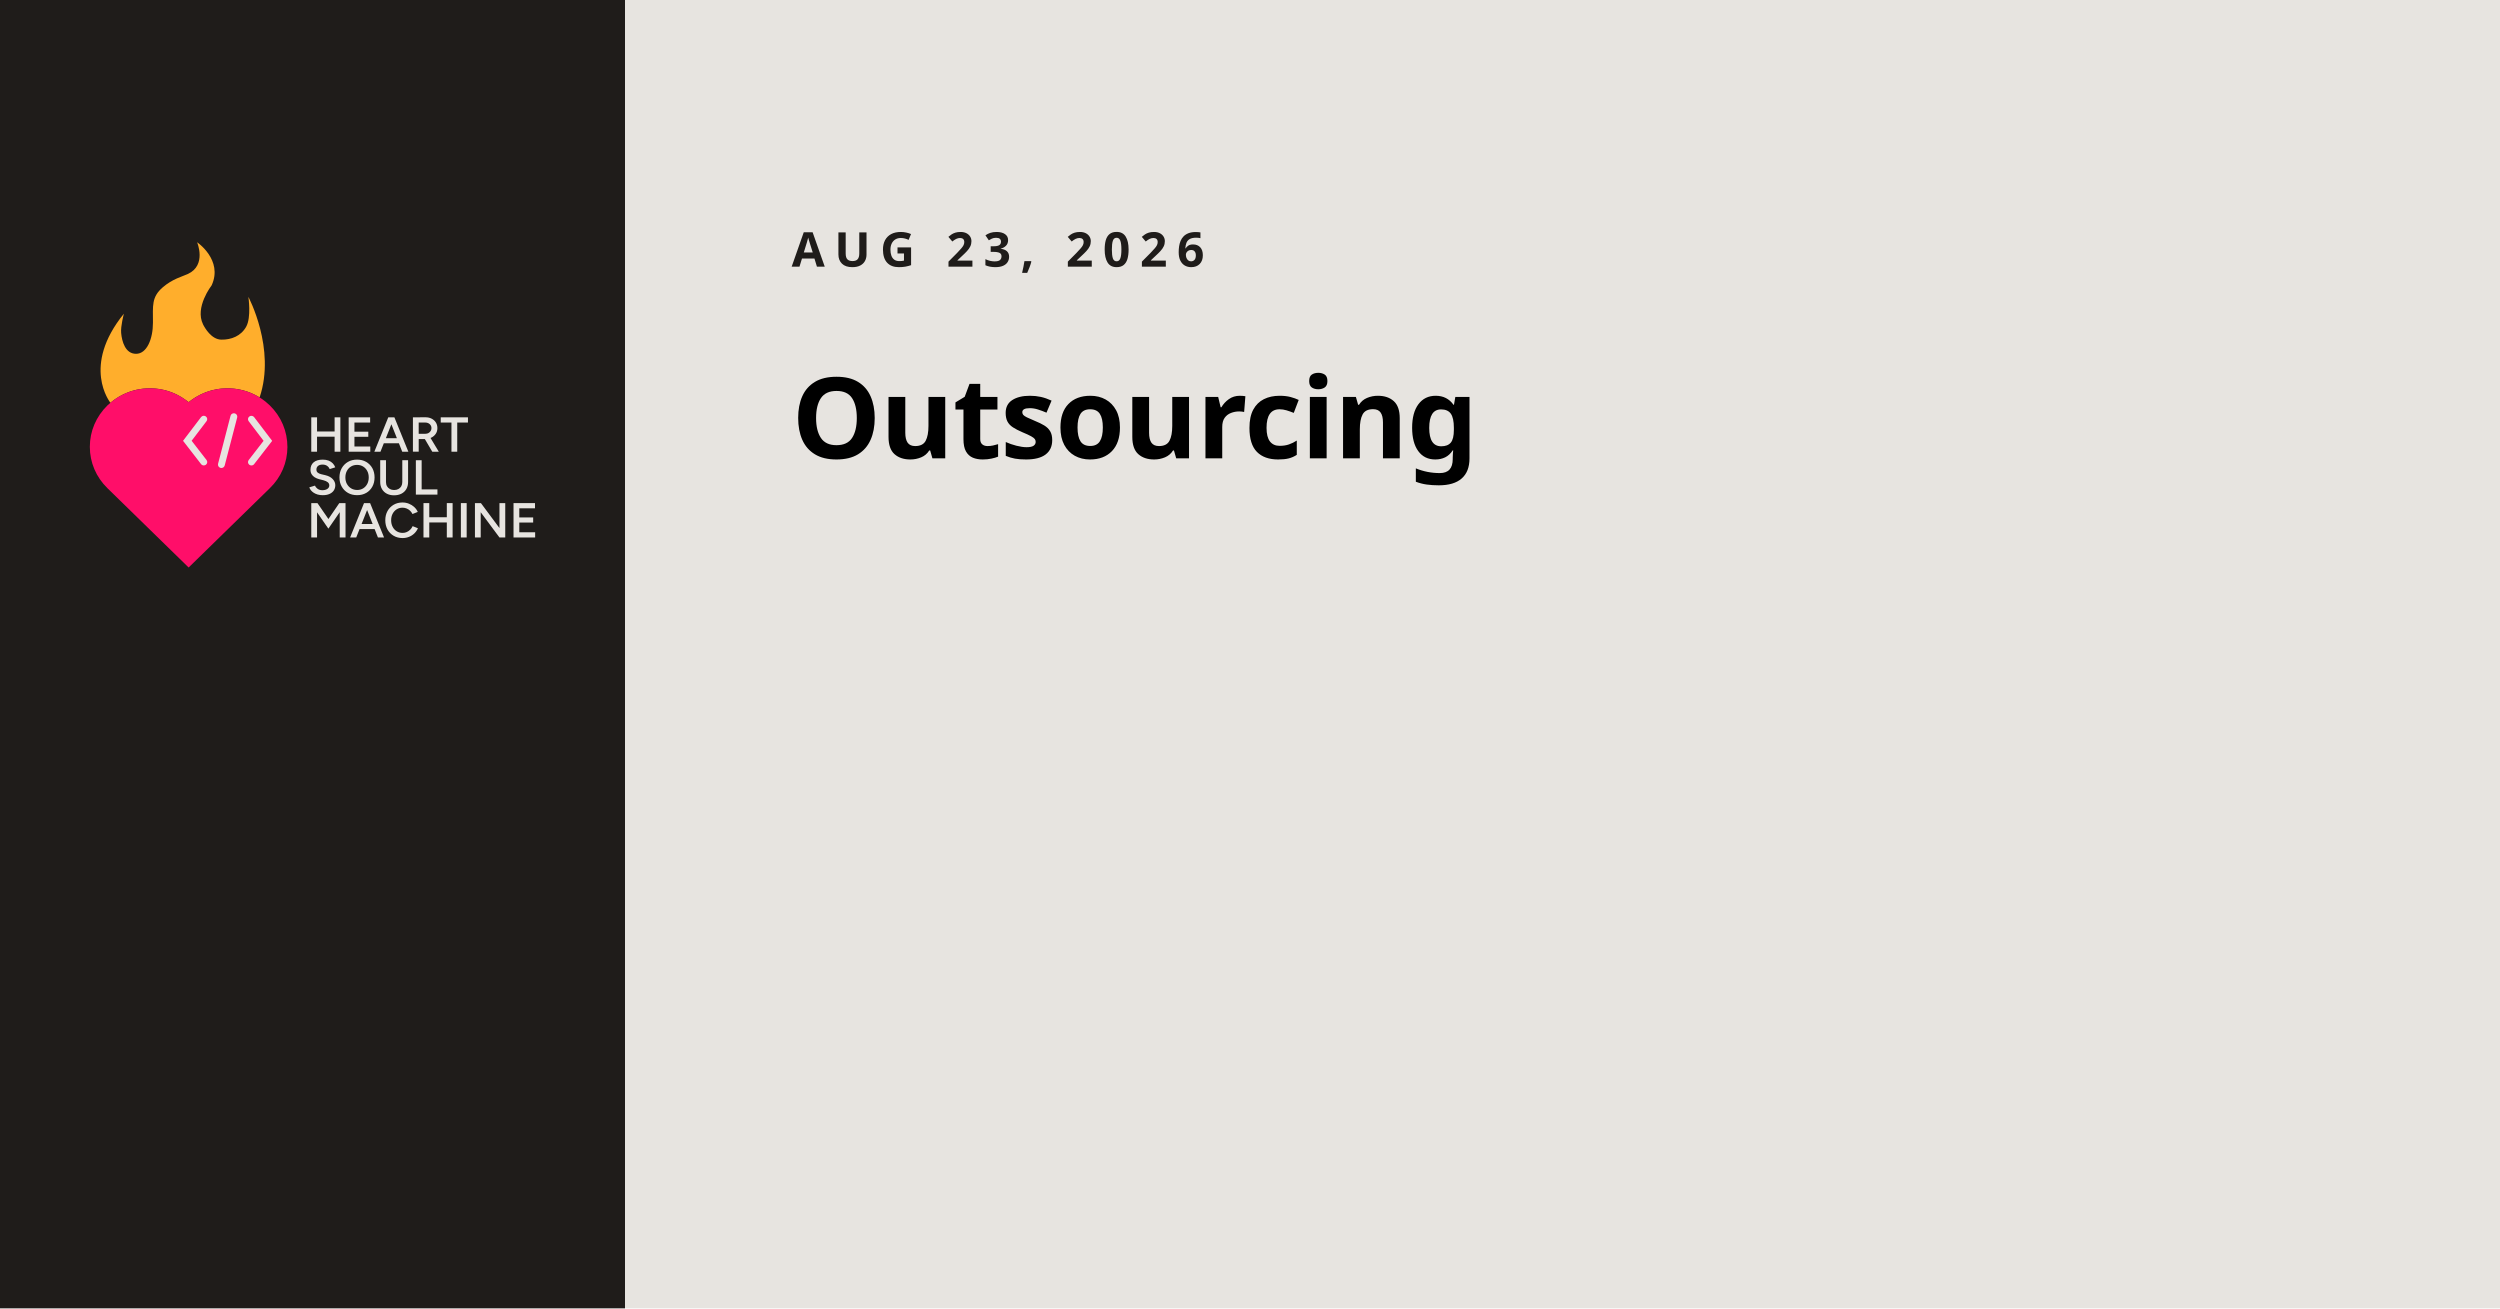
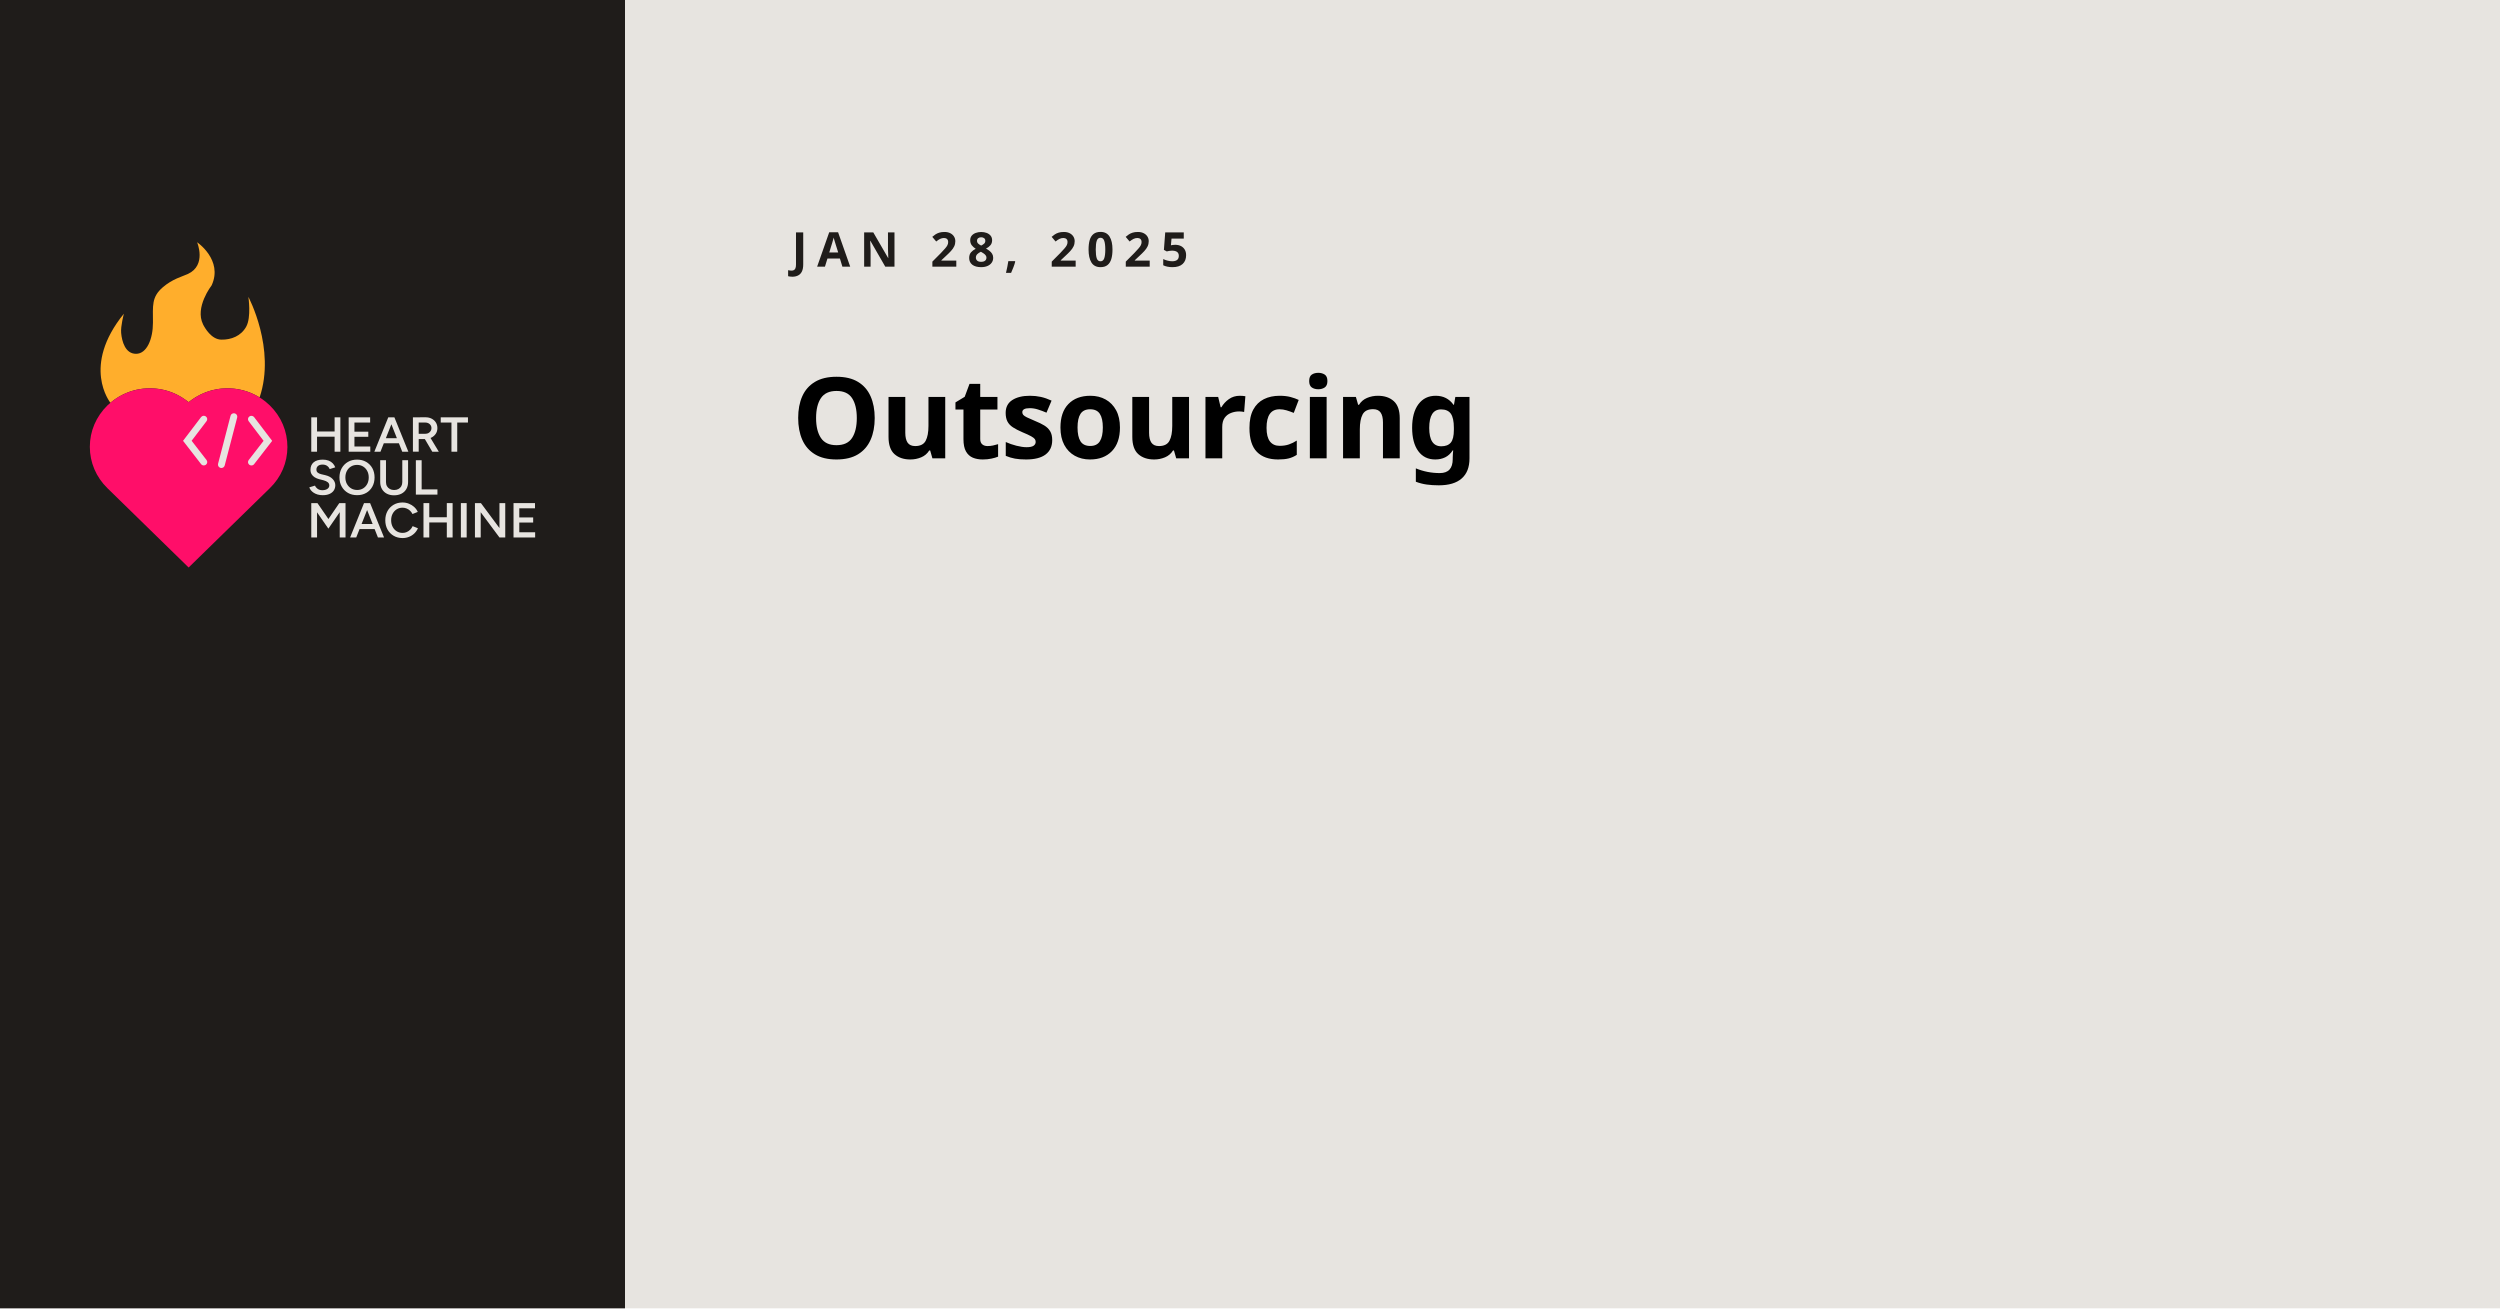
<svg xmlns="http://www.w3.org/2000/svg" id="Preview" data-name="Layer 1" viewBox="0 0 1200 628">
  <defs>
    <style>

      .date {
        font-family: Figtree;
        font-size: 23.02px;
        font-variation-settings: 'wght' 300;
        font-weight: 700;
        letter-spacing: .2em;
        text-transform: uppercase;
      }

      .date, .grey {
          fill: #1f1c1a;
      }

      .description {
        font-family: Figtree-Bold, Figtree;
        font-variation-settings: 'wght' 700;
        font-weight: 700;
        letter-spacing: -.01em;
        font-size: 54px;
      }

      .grey, .cls-7, .paper, .cls-9 {
        stroke-width: 0px;
      }

      .cls-7 {
        fill: #ffae2c;
      }

      .paper {
        fill: #e7e4e0;
      }

      .cls-9 {
        fill: #ff0e69;
      }
    </style>
  </defs>
  <rect class="paper" width="1200" height="628" />
  <rect class="grey" width="300" height="628" />
  <text class="date" transform="translate(380 128)">
-     <tspan x="0" y="0">AUG 23, 2026</tspan>
+     <tspan x="0" y="0">JAN 28, 2025</tspan>
  </text>
  <text class="description" transform="translate(380 220)">
    <tspan x="0" y="0">Outsourcing</tspan>
  </text>
  <g>
    <g>
      <path class="cls-7" d="M53,193.33h0c.62-.54,1.27-1.04,1.93-1.51.03-.02.05-.04.08-.06.65-.46,1.31-.89,1.99-1.29.04-.02.07-.04.11-.07.68-.4,1.37-.77,2.07-1.11.03-.01.06-.03.09-.04.72-.34,1.44-.66,2.18-.94,0,0,0,0,0,0,7.56-2.88,16.12-2.53,23.47,1.11,0,0,.01,0,.02.01.73.36,1.44.75,2.14,1.18.01,0,.02.01.03.02.7.43,1.39.89,2.06,1.38h0s1.38,1.02,1.38,1.02c1.04-.86,2.14-1.61,3.26-2.3.05-.03.11-.07.16-.1,3.08-1.87,6.42-3.13,9.86-3.76.06-.01.13-.02.19-.04.66-.12,1.32-.21,1.98-.28.05,0,.1,0,.15-.01,2.77-.28,5.56-.18,8.3.32.04,0,.09.01.13.02.65.12,1.3.27,1.95.43.07.02.14.04.21.06,2.72.72,5.35,1.84,7.79,3.35h.1c7.88-23.41-5.41-48.23-5.41-48.23,0,0,1.47,9.77-1.03,14.29-2.49,4.52-7.2,6.34-11.98,6.25-4.78-.09-7.94-5.7-8.74-7.32-4.09-8.22,4.07-18.65,4.13-18.77,5.56-12.17-6.99-20.66-6.99-20.66,0,0,4.68,10.97-4.39,15.21-2.72,1.27-7.33,2.32-12.07,6.4-5.51,4.74-4.73,8.88-4.73,16.9,0,8.02-2.97,15.04-8.12,15.04-5.16,0-6.78-5.9-7.15-10.04-.29-3.26,1.31-9.21,1.31-9.21-20.49,25.26-6.58,42.51-6.48,42.75h.01Z" />
      <path class="cls-9" d="M129.49,194.58c-10.63-10.36-27.56-10.96-38.95-1.53-11.39-9.43-28.31-8.83-38.95,1.53-5.46,5.33-8.47,12.39-8.47,19.89s3.01,14.57,8.47,19.89c3.04,2.99,37.83,36.94,38.18,37.28l.78.76.77-.76c2.41-2.38,22.96-22.44,32.84-32.08,3.16-3.09,5.25-5.12,5.32-5.19,5.45-5.26,8.46-12.28,8.48-19.78.02-7.56-2.99-14.66-8.47-20.01Z" />
      <path class="paper" d="M99.14,220.81c.55.71.41,1.73-.31,2.27-.3.22-.65.33-1,.33-.5,0-.99-.22-1.31-.64l-8.66-11.18,8.65-11.37c.55-.72,1.58-.86,2.3-.33.73.54.88,1.55.33,2.27l-7.16,9.41,7.15,9.23Z" />
      <path class="paper" d="M113.85,200.38l-5.99,23.04c-.19.73-.86,1.22-1.59,1.22-.13,0-.27-.02-.41-.05-.88-.22-1.41-1.11-1.19-1.97l5.99-23.04c.22-.87,1.12-1.39,2-1.17.88.22,1.41,1.11,1.19,1.97Z" />
      <path class="paper" d="M121.99,222.78c-.32.42-.81.64-1.31.64-.35,0-.7-.11-1-.33-.72-.54-.86-1.56-.31-2.27l7.15-9.23-7.16-9.41c-.55-.72-.4-1.73.33-2.27.73-.54,1.76-.39,2.3.33l8.65,11.37-8.66,11.18Z" />
    </g>
    <g>
      <polygon class="paper" points="152.18 209.61 160.61 209.61 160.61 216.82 163.38 216.82 163.38 200.32 160.61 200.32 160.61 207.11 152.18 207.11 152.18 200.32 149.41 200.32 149.41 216.82 152.18 216.82 152.18 209.61" />
      <polygon class="paper" points="170.13 216.82 177.74 216.82 177.74 214.32 170.13 214.32 170.13 209.66 176.78 209.66 176.78 207.21 170.13 207.21 170.13 202.82 177.67 202.82 177.67 200.32 170.13 200.32 169.56 200.32 167.36 200.32 167.36 216.82 169.56 216.82 170.13 216.82" />
      <path class="paper" d="M184.25,212.77h7.22l1.6,4.05h2.94l-6.7-16.5h-2.94l-6.68,16.5h2.94l1.6-4.05ZM187.86,203.65l2.65,6.69h-5.3l2.65-6.69Z" />
      <path class="paper" d="M200.98,210.74h2.94l3.57,6.08h3.13l-3.97-6.6c.13-.05.26-.1.38-.16.91-.45,1.62-1.06,2.14-1.85.52-.78.78-1.69.78-2.71s-.25-1.93-.74-2.71c-.49-.79-1.18-1.4-2.06-1.85-.88-.45-1.89-.66-3.04-.65l-3.4.02h-2.51v16.5h2.78v-6.08ZM206.24,203.57c.57.5.86,1.15.86,1.93,0,.52-.13.98-.4,1.39-.26.41-.61.73-1.03.97-.42.24-.91.35-1.45.35h-3.25v-5.4h3.04c.91,0,1.65.25,2.23.75Z" />
      <polygon class="paper" points="211.55 202.82 216.7 202.82 216.7 216.82 219.47 216.82 219.47 202.82 224.62 202.82 224.62 200.32 211.55 200.32 211.55 202.82" />
      <path class="paper" d="M150.59,236.53c.55.36,1.19.64,1.91.85.73.2,1.53.31,2.41.31,1.29,0,2.39-.2,3.29-.61.9-.41,1.58-.97,2.05-1.7s.69-1.56.69-2.5c0-1.07-.42-2.04-1.24-2.92-.83-.88-1.99-1.5-3.49-1.86l-2.06-.49c-.7-.17-1.26-.43-1.66-.77-.41-.34-.61-.81-.61-1.43,0-.75.26-1.34.78-1.77.52-.42,1.23-.64,2.14-.64s1.61.2,2.2.61c.59.41,1,.93,1.24,1.56l2.68-.85c-.26-.71-.65-1.34-1.17-1.9-.53-.56-1.19-1-2-1.32-.81-.32-1.74-.48-2.81-.48-1.9,0-3.36.43-4.38,1.28-1.02.86-1.53,2.05-1.53,3.6,0,.82.18,1.52.54,2.12.36.6.85,1.09,1.48,1.48.63.39,1.34.69,2.12.9l2.06.52c.86.22,1.55.53,2.06.93.51.4.77.92.77,1.54,0,.69-.3,1.25-.91,1.67-.61.42-1.43.64-2.47.64-.89-.02-1.64-.24-2.25-.68-.61-.44-1.01-.95-1.22-1.53l-2.73.83c.14.49.4.95.75,1.4s.81.85,1.36,1.21Z" />
      <path class="paper" d="M175.79,236.6c1.25-.72,2.23-1.73,2.94-3.02.71-1.29,1.06-2.77,1.06-4.43s-.36-3.14-1.06-4.42c-.71-1.28-1.7-2.29-2.97-3.02-1.27-.73-2.72-1.1-4.37-1.1s-3.12.37-4.38,1.1c-1.26.73-2.25,1.74-2.98,3.02-.73,1.28-1.09,2.76-1.09,4.44s.36,3.12,1.09,4.41c.73,1.29,1.73,2.29,3,3.02s2.74,1.08,4.4,1.08,3.09-.36,4.34-1.08ZM166.51,232.28c-.49-.9-.73-1.95-.73-3.12s.24-2.2.72-3.11c.48-.91,1.14-1.62,1.99-2.13.84-.51,1.81-.77,2.9-.77s2.07.26,2.91.78c.84.52,1.5,1.23,1.97,2.13.48.9.72,1.94.72,3.12s-.24,2.2-.71,3.1c-.47.9-1.12,1.61-1.95,2.13-.83.52-1.79.78-2.87.78s-2.08-.26-2.93-.78c-.85-.52-1.52-1.23-2.01-2.13Z" />
      <path class="paper" d="M182.5,220.91v10.47c0,1.27.28,2.39.83,3.35.55.96,1.32,1.7,2.32,2.23s2.16.79,3.48.79,2.56-.26,3.58-.79c1.01-.53,1.79-1.27,2.34-2.23.55-.96.83-2.07.83-3.35v-10.47h-2.78v10.47c0,.77-.16,1.44-.48,2.01-.32.57-.78,1.02-1.38,1.34-.6.32-1.29.48-2.07.48s-1.44-.16-2.03-.48c-.59-.32-1.05-.77-1.38-1.34-.33-.57-.49-1.24-.49-2.01v-10.47h-2.78Z" />
      <polygon class="paper" points="209.97 234.91 202.39 234.91 202.39 220.91 199.61 220.91 199.61 237.41 201.55 237.41 202.39 237.41 209.97 237.41 209.97 234.91" />
      <polygon class="paper" points="163.07 241.53 162.86 241.49 157.64 249.13 152.38 241.49 152.18 241.52 152.18 241.49 149.41 241.49 149.41 257.99 152.18 257.99 152.18 245.9 157.62 253.75 163.07 245.83 163.07 257.99 165.85 257.99 165.85 241.49 163.07 241.49 163.07 241.53" />
      <path class="paper" d="M177.53,241.49h-2.8l-6.68,16.5h2.94l1.6-4.05h7.22l1.6,4.05h2.94l-6.7-16.5h-.14ZM173.56,251.51l2.65-6.69,2.65,6.69h-5.3Z" />
      <path class="paper" d="M196.9,254.24c-.49.49-1.04.87-1.65,1.14-.61.28-1.27.41-1.97.41-1.07,0-2.02-.26-2.86-.78-.84-.52-1.49-1.23-1.96-2.15-.47-.91-.71-1.96-.71-3.14s.23-2.22.71-3.12c.47-.9,1.12-1.61,1.94-2.13.82-.52,1.76-.78,2.81-.78.69,0,1.34.13,1.96.38.62.25,1.18.61,1.66,1.07.49.46.87.99,1.16,1.59l2.54-1.01c-.4-.9-.97-1.68-1.71-2.36-.74-.68-1.59-1.21-2.55-1.59-.96-.38-1.98-.58-3.06-.58-1.61,0-3.04.37-4.28,1.1-1.24.73-2.22,1.74-2.93,3.02-.71,1.28-1.06,2.75-1.06,4.42s.36,3.14,1.06,4.42c.71,1.28,1.69,2.29,2.94,3.02,1.25.73,2.68,1.1,4.3,1.1,1.1,0,2.14-.2,3.11-.59s1.83-.95,2.56-1.66c.73-.71,1.3-1.54,1.7-2.46l-2.54-1.01c-.29.64-.67,1.21-1.16,1.7Z" />
      <polygon class="paper" points="214.47 248.28 206.05 248.28 206.05 241.49 203.27 241.49 203.27 257.99 206.05 257.99 206.05 250.78 214.47 250.78 214.47 257.99 217.25 257.99 217.25 241.49 214.47 241.49 214.47 248.28" />
      <rect class="paper" x="221.22" y="241.49" width="2.78" height="16.5" />
      <polygon class="paper" points="239.74 253.47 230.84 241.49 227.97 241.49 227.97 257.99 230.74 257.99 230.74 245.87 239.74 257.99 242.52 257.99 242.52 241.49 239.74 241.49 239.74 253.47" />
      <polygon class="paper" points="249.26 255.49 249.26 250.82 255.92 250.82 255.92 248.37 249.26 248.37 249.26 243.99 256.8 243.99 256.8 241.49 249.26 241.49 248.69 241.49 246.49 241.49 246.49 257.99 248.69 257.99 249.26 257.99 256.87 257.99 256.87 255.49 249.26 255.49" />
    </g>
  </g>
</svg>
